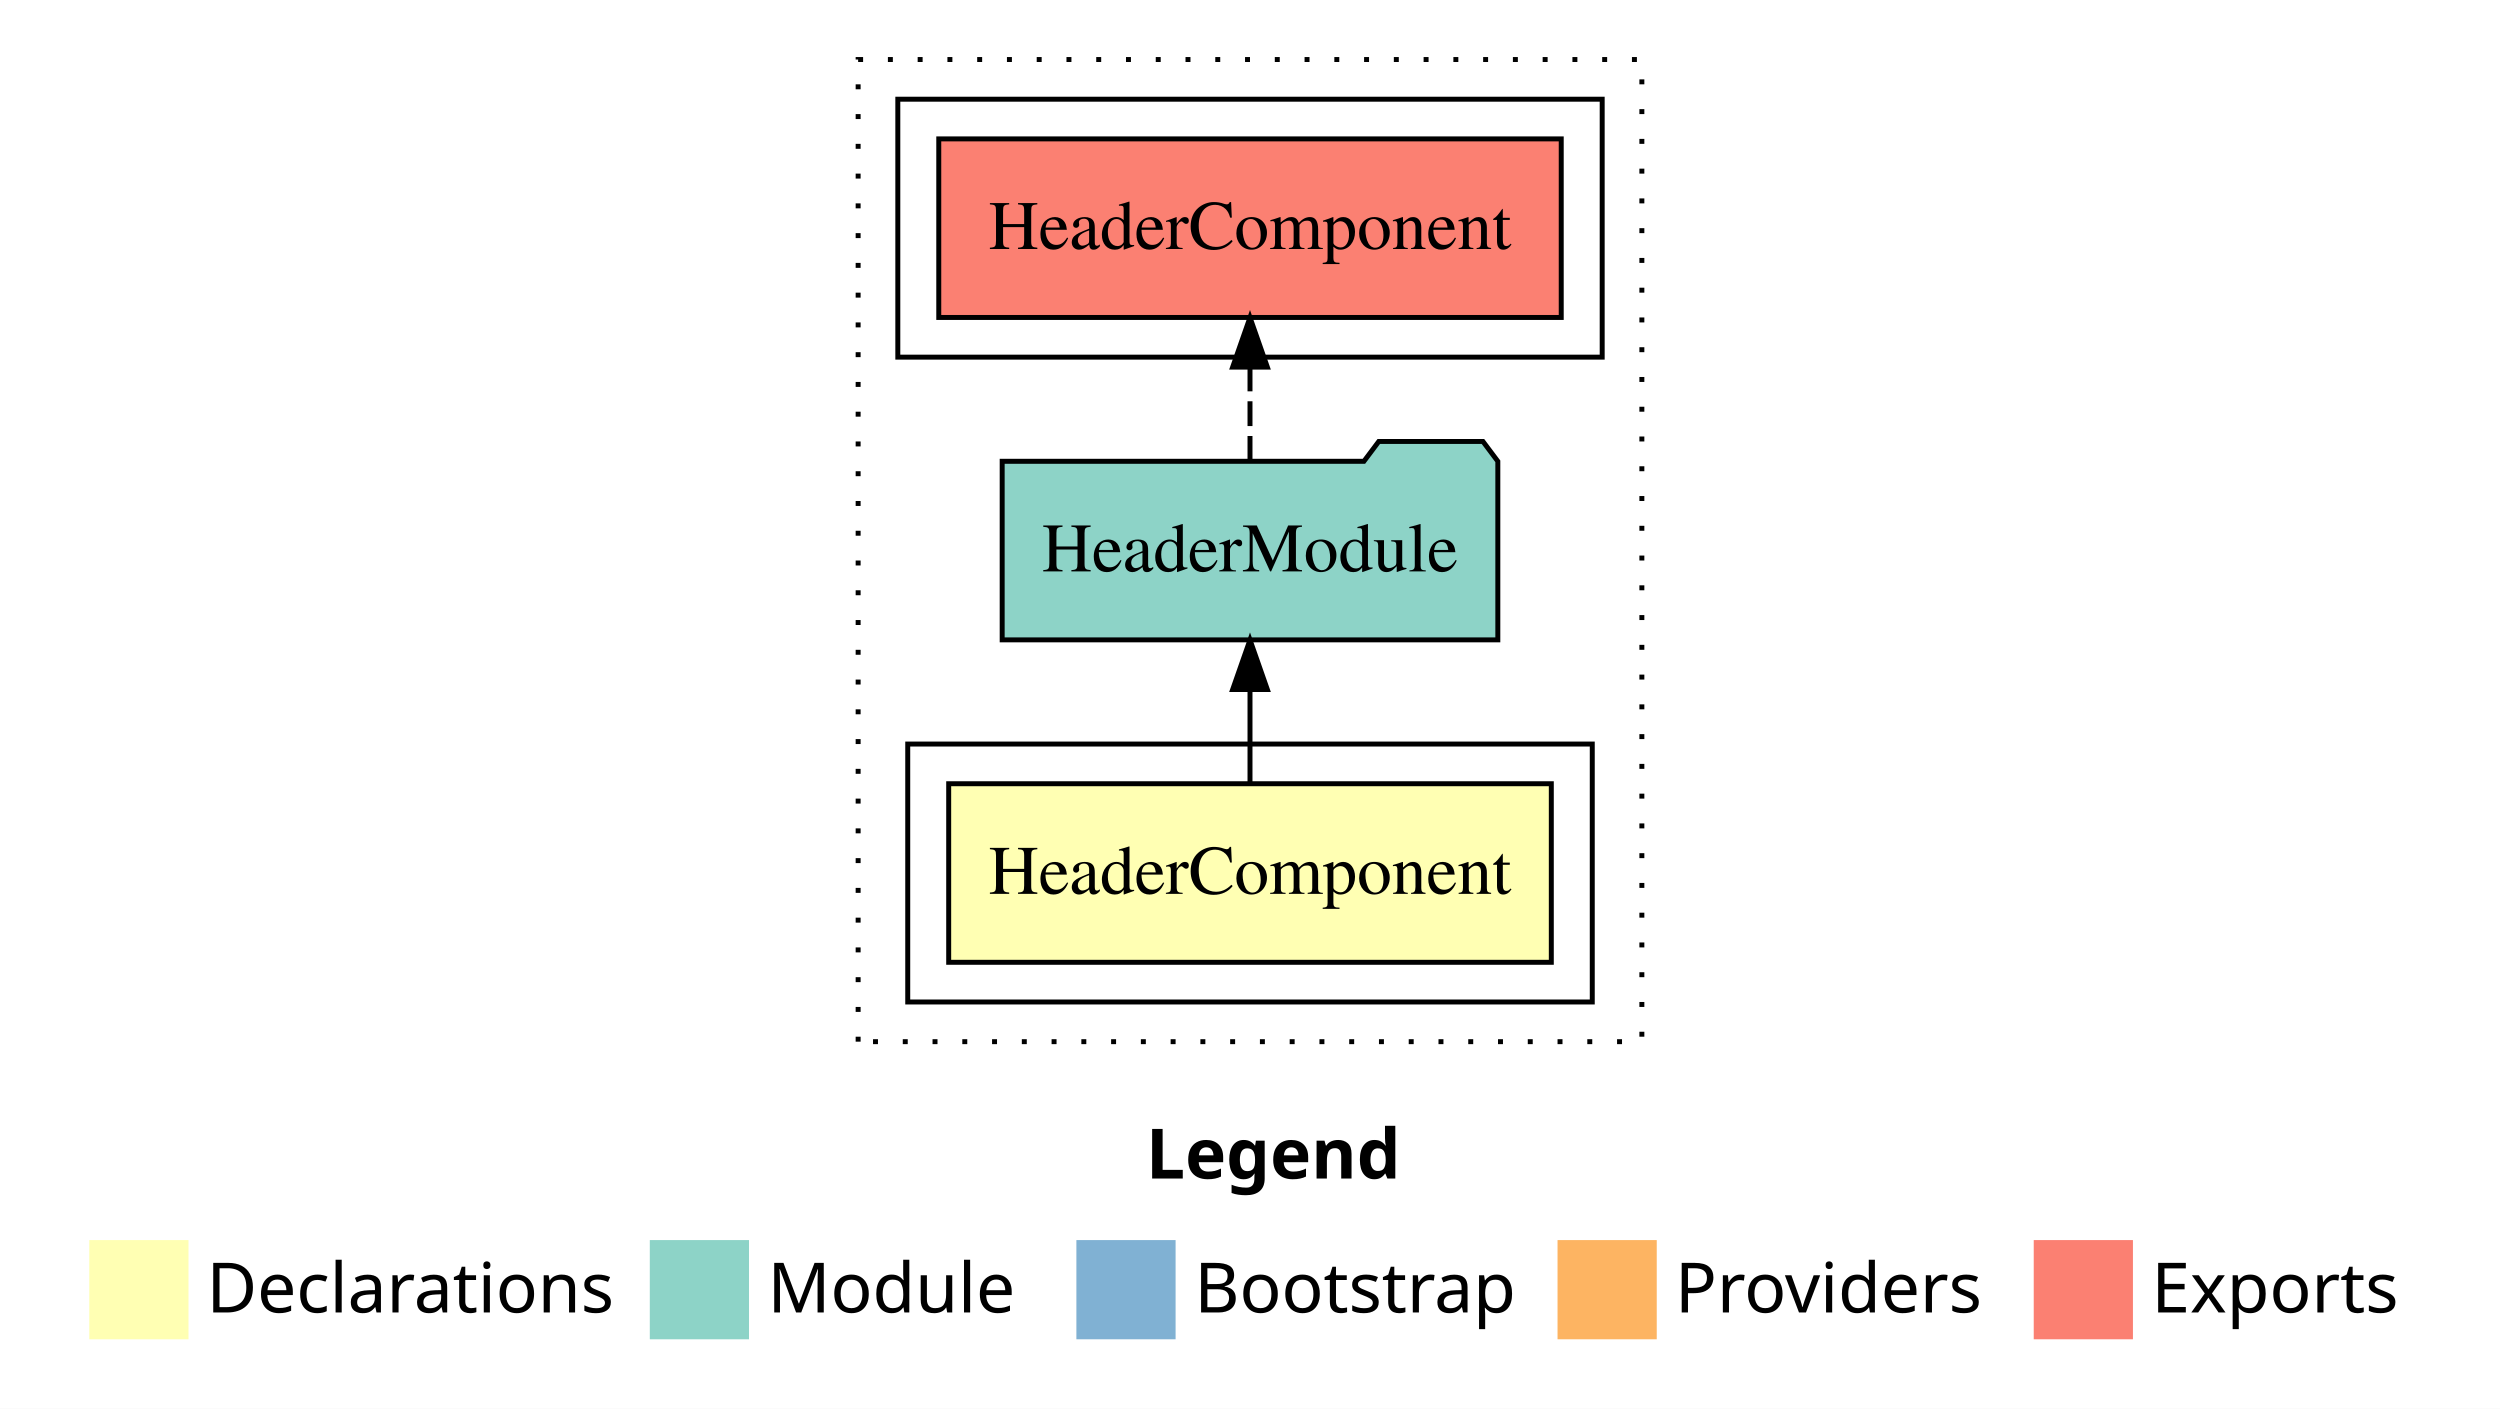
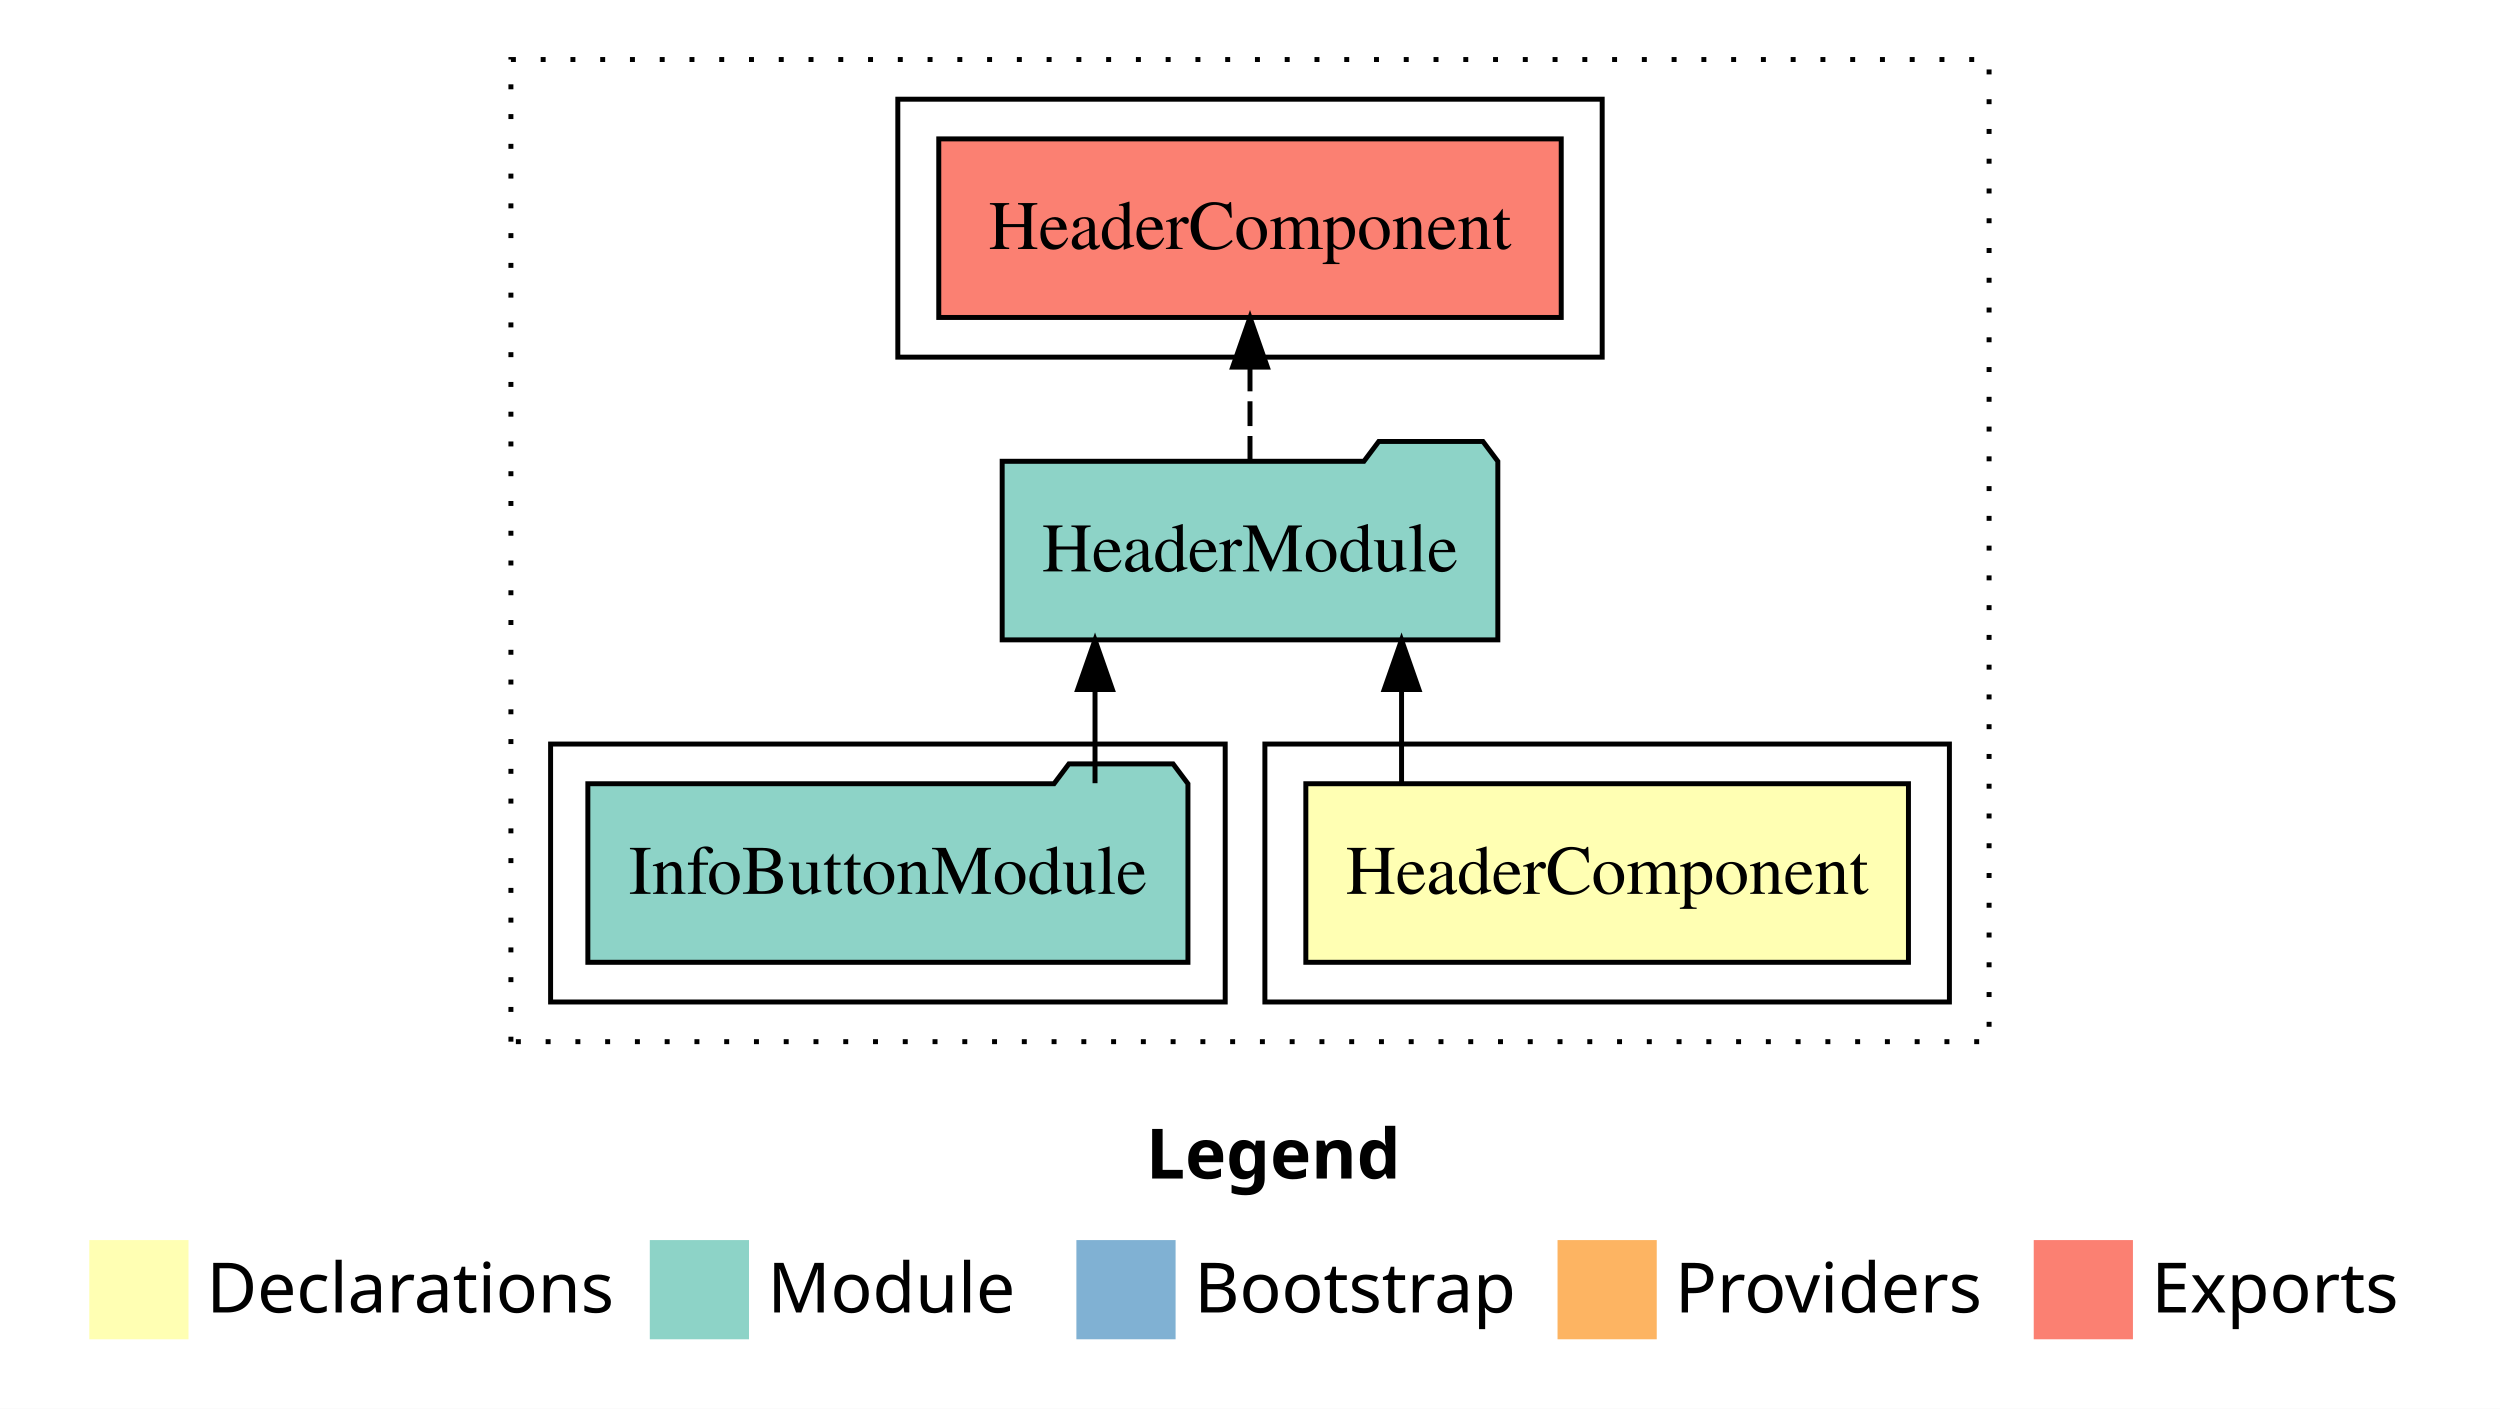
<svg xmlns="http://www.w3.org/2000/svg" width="504pt" height="284pt" viewBox="0.00 0.00 504.00 284.00">
  <g id="graph0" class="graph" transform="scale(1 1) rotate(0) translate(4 280)">
    <polygon fill="#ffffff" stroke="transparent" points="-4,4 -4,-280 500,-280 500,4 -4,4" />
    <text text-anchor="start" x="227.009" y="-42.4" font-family="sans-serif" font-weight="bold" font-size="14.00" fill="#000000">Legend</text>
    <polygon fill="#ffffb3" stroke="transparent" points="14,-10 14,-30 34,-30 34,-10 14,-10" />
    <text text-anchor="start" x="37.629" y="-15.4" font-family="sans-serif" font-size="14.00" fill="#000000">  Declarations</text>
    <polygon fill="#8dd3c7" stroke="transparent" points="127,-10 127,-30 147,-30 147,-10 127,-10" />
    <text text-anchor="start" x="150.725" y="-15.4" font-family="sans-serif" font-size="14.00" fill="#000000">  Module</text>
    <polygon fill="#80b1d3" stroke="transparent" points="213,-10 213,-30 233,-30 233,-10 213,-10" />
    <text text-anchor="start" x="236.781" y="-15.4" font-family="sans-serif" font-size="14.00" fill="#000000">  Bootstrap</text>
    <polygon fill="#fdb462" stroke="transparent" points="310,-10 310,-30 330,-30 330,-10 310,-10" />
    <text text-anchor="start" x="333.673" y="-15.4" font-family="sans-serif" font-size="14.00" fill="#000000">  Providers</text>
    <polygon fill="#fb8072" stroke="transparent" points="406,-10 406,-30 426,-30 426,-10 406,-10" />
    <text text-anchor="start" x="429.726" y="-15.4" font-family="sans-serif" font-size="14.00" fill="#000000">  Exports</text>
    <g id="clust1" class="cluster">
-       <polygon fill="none" stroke="#000000" stroke-dasharray="1,5" points="169,-70 169,-268 327,-268 327,-70 169,-70" />
+       <polygon fill="none" stroke="#000000" stroke-dasharray="1,5" points="99,-70 99,-268 397,-268 397,-70 99,-70" />
    </g>
    <g id="clust2" class="cluster">
-       <polygon fill="none" stroke="#000000" points="179,-78 179,-130 317,-130 317,-78 179,-78" />
+       <polygon fill="none" stroke="#000000" points="251,-78 251,-130 389,-130 389,-78 251,-78" />
+     </g>
+     <g id="clust4" class="cluster">
+       <polygon fill="none" stroke="#000000" points="107,-78 107,-130 243,-130 243,-78 107,-78" />
    </g>
    <g id="clust5" class="cluster">
      <polygon fill="none" stroke="#000000" points="177,-208 177,-260 319,-260 319,-208 177,-208" />
    </g>
    <g id="node1" class="node">
-       <polygon fill="#ffffb3" stroke="#000000" points="308.744,-122 187.256,-122 187.256,-86 308.744,-86 308.744,-122" />
-       <text text-anchor="middle" x="248" y="-99.8" font-family="Times,serif" font-size="14.00" fill="#000000">HeaderComponent</text>
+       <polygon fill="#ffffb3" stroke="#000000" points="380.744,-122 259.256,-122 259.256,-86 380.744,-86 380.744,-122" />
+       <text text-anchor="middle" x="320" y="-99.8" font-family="Times,serif" font-size="14.00" fill="#000000">HeaderComponent</text>
    </g>
    <g id="node2" class="node">
      <polygon fill="#8dd3c7" stroke="#000000" points="297.961,-187 294.961,-191 273.961,-191 270.961,-187 198.039,-187 198.039,-151 297.961,-151 297.961,-187" />
      <text text-anchor="middle" x="248" y="-164.8" font-family="Times,serif" font-size="14.00" fill="#000000">HeaderModule</text>
    </g>
    <g id="edge1" class="edge">
-       <path fill="none" stroke="#000000" d="M248,-122.106C248,-122.106 248,-140.991 248,-140.991" />
-       <polygon fill="#000000" stroke="#000000" points="244.5,-140.991 248,-150.991 251.5,-140.991 244.5,-140.991" />
+       <path fill="none" stroke="#000000" d="M278.554,-122.106C278.554,-122.106 278.554,-140.991 278.554,-140.991" />
+       <polygon fill="#000000" stroke="#000000" points="275.054,-140.991 278.554,-150.991 282.054,-140.991 275.054,-140.991" />
    </g>
-     <g id="node3" class="node">
+     <g id="node4" class="node">
      <polygon fill="#fb8072" stroke="#000000" points="310.744,-252 185.256,-252 185.256,-216 310.744,-216 310.744,-252" />
      <text text-anchor="middle" x="248" y="-229.8" font-family="Times,serif" font-size="14.00" fill="#000000">HeaderComponent </text>
    </g>
-     <g id="edge2" class="edge">
+     <g id="edge3" class="edge">
      <path fill="none" stroke="#000000" stroke-dasharray="5,2" d="M248,-187.106C248,-187.106 248,-205.991 248,-205.991" />
      <polygon fill="#000000" stroke="#000000" points="244.5,-205.991 248,-215.991 251.5,-205.991 244.5,-205.991" />
    </g>
+     <g id="node3" class="node">
+       <polygon fill="#8dd3c7" stroke="#000000" points="235.489,-122 232.489,-126 211.489,-126 208.489,-122 114.511,-122 114.511,-86 235.489,-86 235.489,-122" />
+       <text text-anchor="middle" x="175" y="-99.8" font-family="Times,serif" font-size="14.00" fill="#000000">InfoButtonModule</text>
+     </g>
+     <g id="edge2" class="edge">
+       <path fill="none" stroke="#000000" d="M216.757,-122.106C216.757,-122.106 216.757,-140.991 216.757,-140.991" />
+       <polygon fill="#000000" stroke="#000000" points="213.257,-140.991 216.757,-150.991 220.257,-140.991 213.257,-140.991" />
+     </g>
  </g>
</svg>
